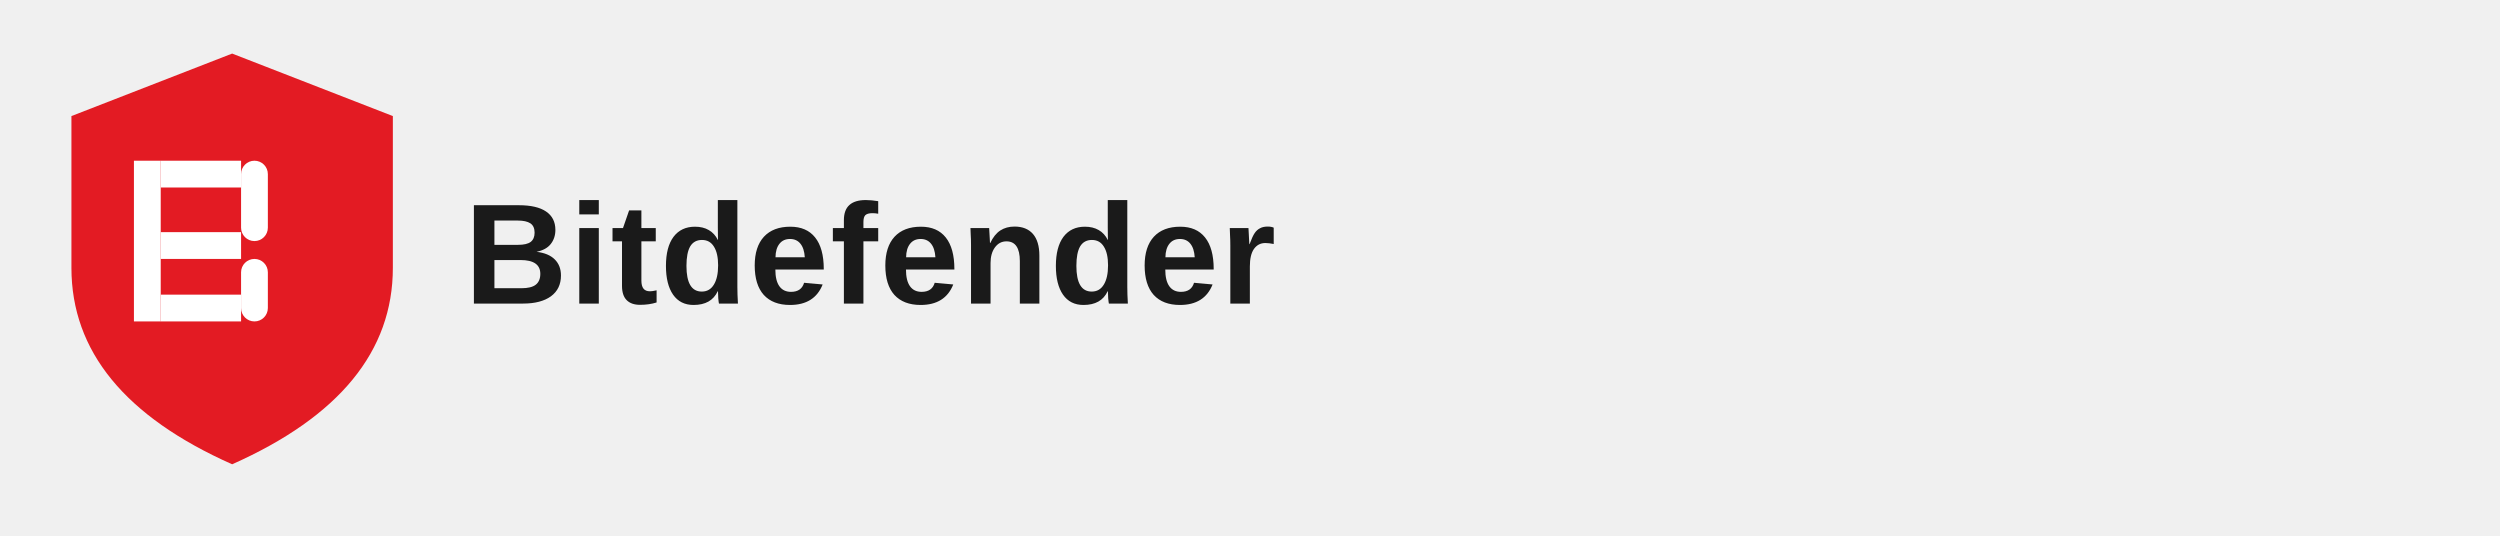
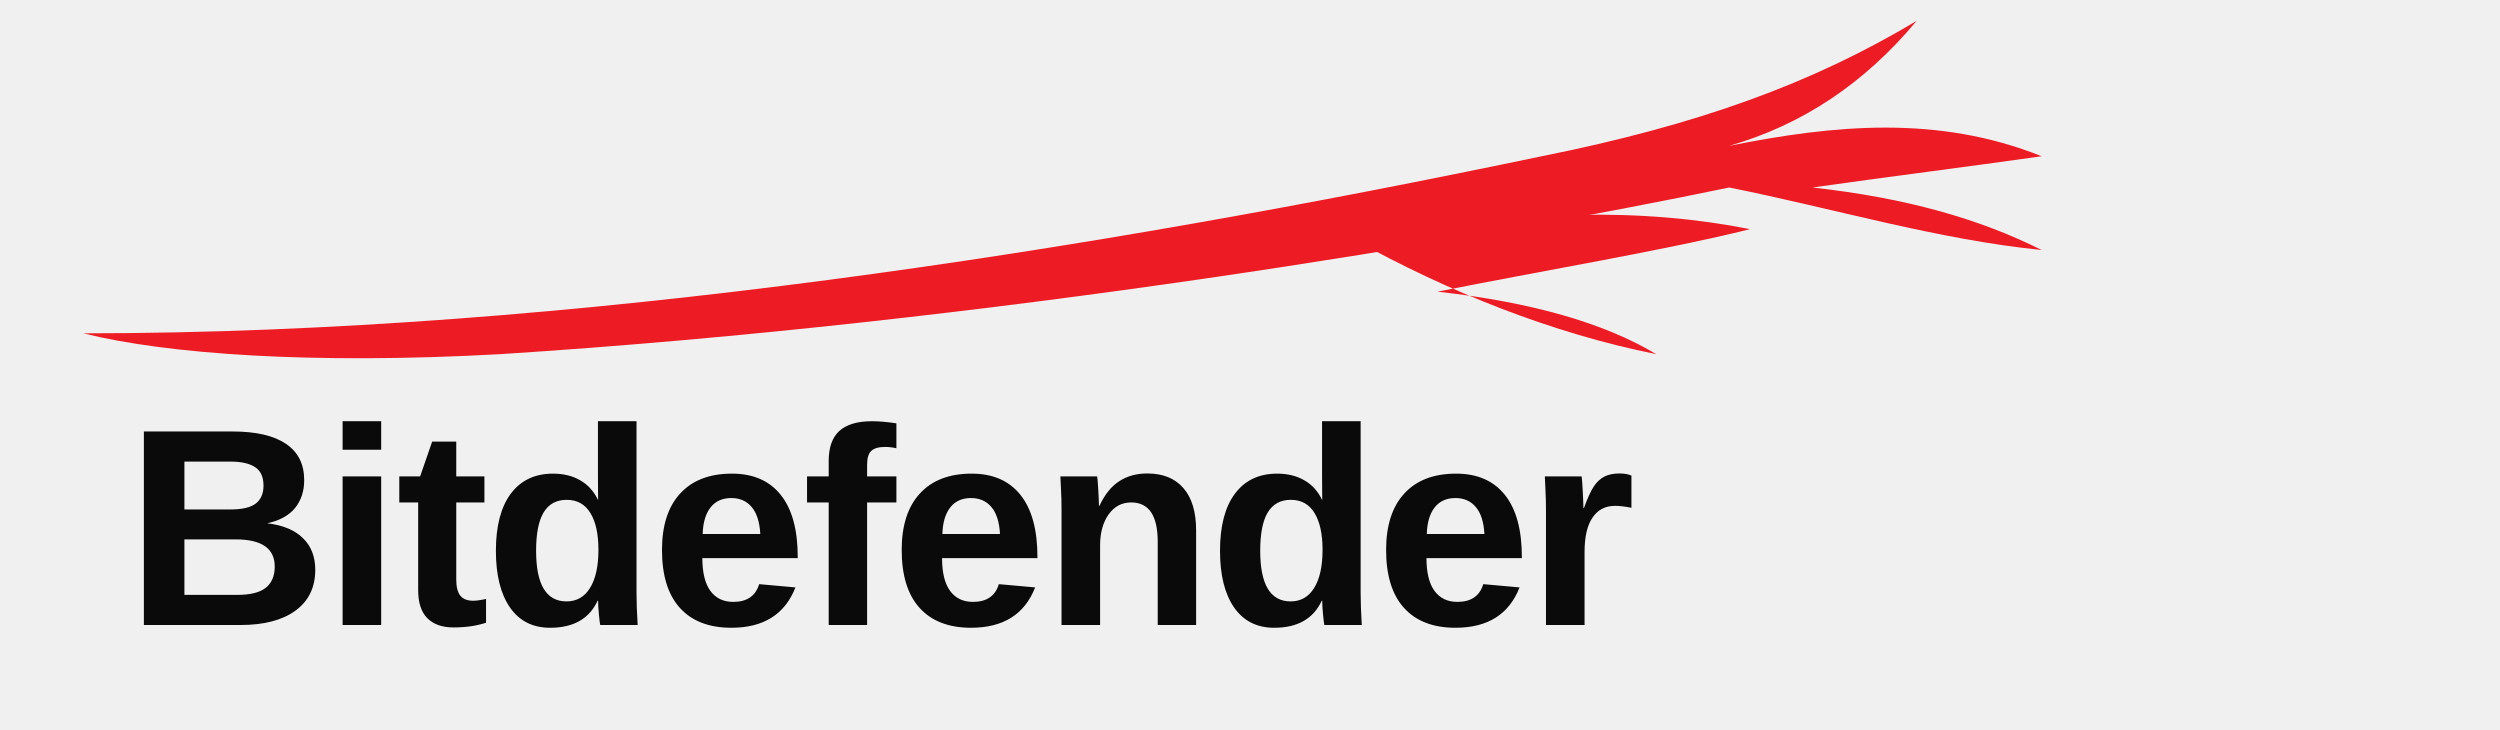
- <svg xmlns="http://www.w3.org/2000/svg" viewBox="0 0 280 60" role="img" aria-label="Bitdefender">
-   <path d="M26 6 L44 13 L44 30 Q44 44 26 52 Q8 44 8 30 L8 13 Z" fill="#E31B23" />
-   <rect x="15" y="18" width="3" height="18" fill="white" />
-   <rect x="18" y="18" width="9" height="3" fill="white" />
-   <rect x="27" y="18" width="3" height="9" rx="1.5" fill="white" />
-   <rect x="18" y="26" width="9" height="3" fill="white" />
-   <rect x="27" y="29" width="3" height="7" rx="1.5" fill="white" />
-   <rect x="18" y="33" width="9" height="3" fill="white" />
-   <text x="52" y="34" font-family="'Arial',sans-serif" font-weight="700" font-size="16" fill="#1a1a1a" letter-spacing="0.2">Bitdefender</text>
+ <svg xmlns="http://www.w3.org/2000/svg" viewBox="0 0 240 70" role="img" aria-label="Bitdefender">
+   <g fill="#ED1C24">
+     <path d="M 8 32 C 55 32 105 24 148 15 C 163 12 174 8 184 2 C 179 8 173 12 166 14 C 176 12 186 11 196 15 C 189 16 181 17 174 18 C 183 19 190 21 196 24 C 186 23 176 20 166 18 C 142 23 95 31 48 34 C 30 35 16 34 8 32 Z" />
+     <path d="M 130 23 C 146 20 158 20 168 22 C 160 24 148 26 138 28 C 147 29 154 31 159 34 C 149 32 139 28 130 23 Z" />
+   </g>
+   <text x="12" y="60" font-family="'Montserrat', 'Arial Black', 'Helvetica Neue', Arial, sans-serif" font-weight="700" font-size="27" letter-spacing="-0.5" fill="#0A0A0A">Bitdefender</text>
</svg>
